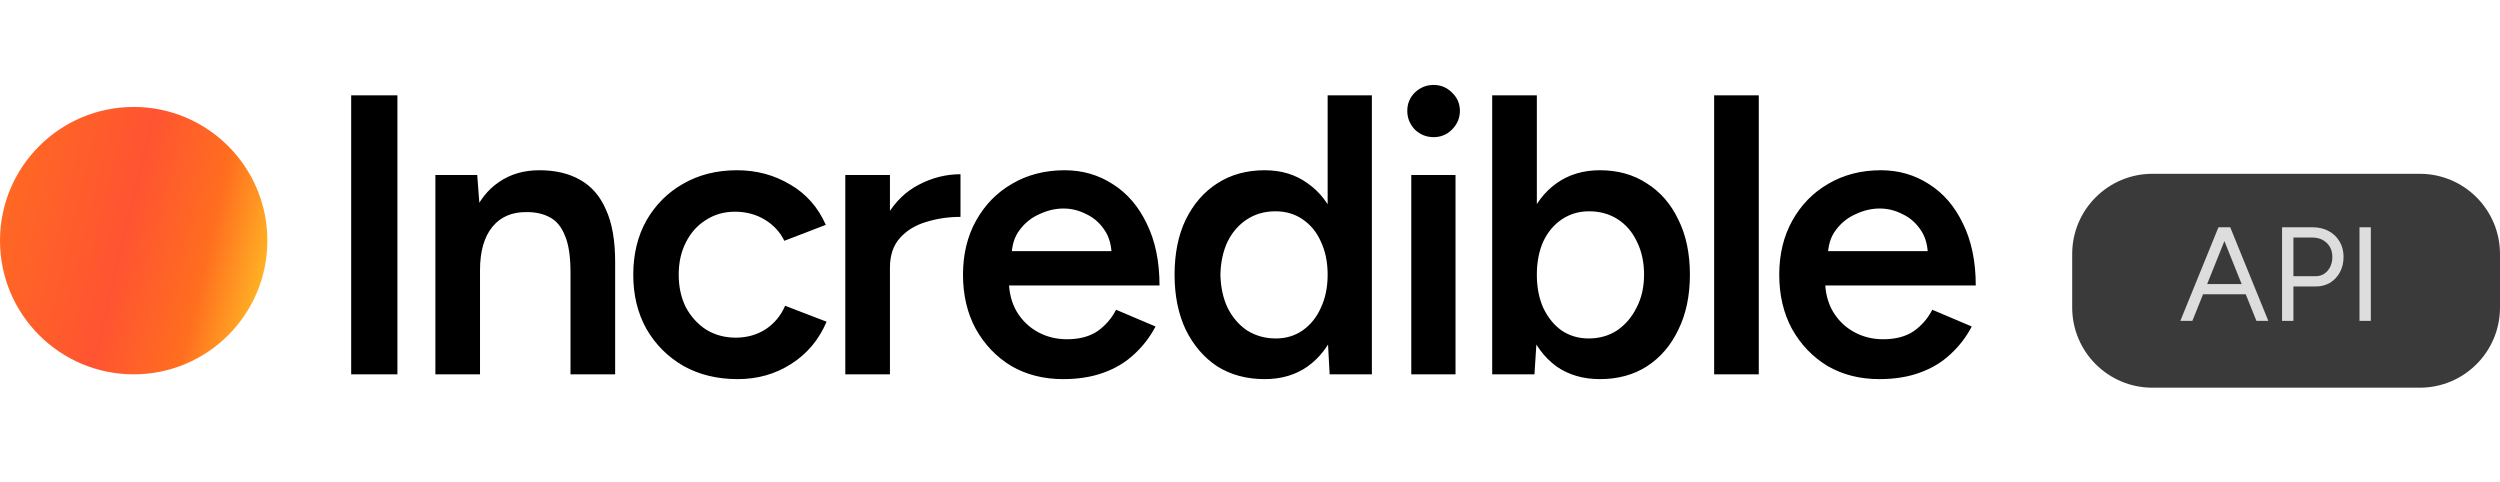
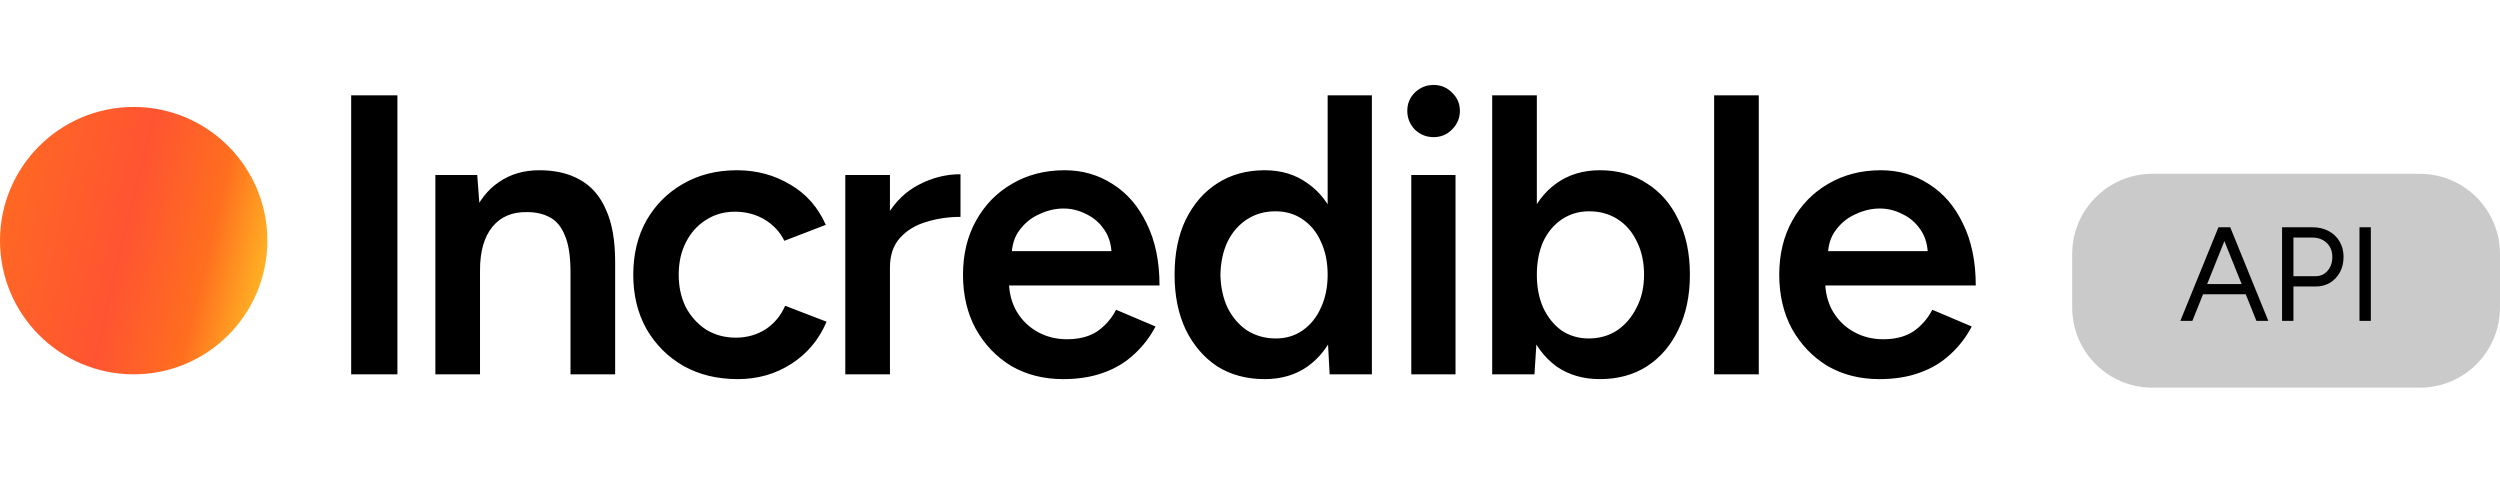
<svg xmlns="http://www.w3.org/2000/svg" width="187" height="36" viewBox="0 0 187 36" fill="none">
  <path d="M26.268 28V7.129H29.727V28H26.268ZM32.566 28V13.092H35.697L35.905 15.835V28H32.566ZM42.673 28V20.367H46.013V28H42.673ZM42.673 20.367C42.673 19.174 42.534 18.26 42.256 17.624C41.998 16.968 41.62 16.511 41.123 16.253C40.646 15.994 40.079 15.865 39.423 15.865C38.31 15.845 37.446 16.213 36.83 16.968C36.213 17.724 35.905 18.807 35.905 20.218H34.653C34.653 18.648 34.882 17.306 35.339 16.193C35.796 15.06 36.452 14.205 37.307 13.629C38.161 13.032 39.175 12.734 40.348 12.734C41.54 12.734 42.554 12.973 43.389 13.45C44.244 13.927 44.89 14.672 45.327 15.686C45.784 16.68 46.013 17.982 46.013 19.592V20.367H42.673ZM55.18 28.358C53.649 28.358 52.298 28.03 51.125 27.374C49.952 26.698 49.028 25.774 48.352 24.601C47.696 23.428 47.368 22.077 47.368 20.546C47.368 19.015 47.696 17.664 48.352 16.491C49.028 15.318 49.942 14.404 51.095 13.748C52.268 13.072 53.609 12.734 55.12 12.734C56.591 12.734 57.923 13.092 59.115 13.808C60.308 14.503 61.193 15.507 61.769 16.819L58.668 18.012C58.35 17.356 57.863 16.829 57.207 16.431C56.551 16.034 55.806 15.835 54.971 15.835C54.156 15.835 53.431 16.044 52.794 16.461C52.158 16.859 51.661 17.415 51.304 18.131C50.946 18.827 50.767 19.632 50.767 20.546C50.767 21.46 50.946 22.275 51.304 22.991C51.681 23.687 52.188 24.243 52.824 24.661C53.48 25.058 54.216 25.257 55.031 25.257C55.866 25.257 56.611 25.048 57.267 24.631C57.923 24.194 58.41 23.607 58.728 22.872L61.829 24.064C61.252 25.416 60.368 26.47 59.175 27.225C58.002 27.98 56.671 28.358 55.18 28.358ZM65.435 20.069C65.435 18.459 65.743 17.137 66.359 16.104C66.975 15.07 67.77 14.305 68.744 13.808C69.738 13.291 70.772 13.032 71.845 13.032V16.223C70.931 16.223 70.066 16.352 69.251 16.61C68.456 16.849 67.81 17.246 67.313 17.803C66.816 18.36 66.568 19.095 66.568 20.009L65.435 20.069ZM63.228 28V13.092H66.568V28H63.228ZM79.516 28.358C78.065 28.358 76.773 28.03 75.64 27.374C74.527 26.698 73.643 25.774 72.987 24.601C72.351 23.428 72.032 22.077 72.032 20.546C72.032 19.015 72.361 17.664 73.016 16.491C73.672 15.318 74.567 14.404 75.7 13.748C76.853 13.072 78.165 12.734 79.636 12.734C80.967 12.734 82.17 13.082 83.243 13.778C84.317 14.454 85.161 15.438 85.778 16.73C86.414 18.022 86.732 19.562 86.732 21.351H75.014L75.461 20.934C75.461 21.848 75.66 22.643 76.058 23.319C76.455 23.975 76.982 24.482 77.638 24.84C78.294 25.197 79.019 25.376 79.814 25.376C80.729 25.376 81.484 25.177 82.081 24.78C82.677 24.363 83.144 23.826 83.482 23.17L86.434 24.422C86.016 25.217 85.48 25.913 84.823 26.509C84.188 27.105 83.422 27.563 82.528 27.881C81.653 28.199 80.649 28.358 79.516 28.358ZM75.67 19.204L75.193 18.787H83.601L83.154 19.204C83.154 18.389 82.975 17.724 82.617 17.207C82.259 16.67 81.802 16.272 81.246 16.014C80.709 15.736 80.142 15.597 79.546 15.597C78.95 15.597 78.353 15.736 77.757 16.014C77.161 16.272 76.664 16.67 76.266 17.207C75.869 17.724 75.67 18.389 75.67 19.204ZM99.457 28L99.308 25.227V7.129H102.617V28H99.457ZM94.597 28.358C93.245 28.358 92.062 28.04 91.049 27.404C90.055 26.748 89.269 25.833 88.693 24.661C88.136 23.488 87.858 22.116 87.858 20.546C87.858 18.956 88.136 17.584 88.693 16.431C89.269 15.259 90.055 14.354 91.049 13.718C92.062 13.062 93.245 12.734 94.597 12.734C95.849 12.734 96.922 13.062 97.817 13.718C98.731 14.354 99.427 15.259 99.904 16.431C100.381 17.584 100.619 18.956 100.619 20.546C100.619 22.116 100.381 23.488 99.904 24.661C99.427 25.833 98.731 26.748 97.817 27.404C96.922 28.04 95.849 28.358 94.597 28.358ZM95.431 25.317C96.187 25.317 96.853 25.118 97.429 24.72C98.025 24.303 98.483 23.736 98.801 23.021C99.139 22.305 99.308 21.48 99.308 20.546C99.308 19.612 99.139 18.787 98.801 18.071C98.483 17.356 98.025 16.799 97.429 16.402C96.853 16.004 96.177 15.805 95.402 15.805C94.607 15.805 93.901 16.004 93.285 16.402C92.668 16.799 92.181 17.356 91.824 18.071C91.486 18.787 91.307 19.612 91.287 20.546C91.307 21.48 91.486 22.305 91.824 23.021C92.181 23.736 92.668 24.303 93.285 24.72C93.921 25.118 94.636 25.317 95.431 25.317ZM105.564 28V13.092H108.873V28H105.564ZM107.233 10.259C106.697 10.259 106.229 10.071 105.832 9.693C105.454 9.296 105.265 8.828 105.265 8.292C105.265 7.755 105.454 7.298 105.832 6.92C106.229 6.543 106.697 6.354 107.233 6.354C107.77 6.354 108.227 6.543 108.605 6.92C109.002 7.298 109.201 7.755 109.201 8.292C109.201 8.828 109.002 9.296 108.605 9.693C108.227 10.071 107.77 10.259 107.233 10.259ZM111.616 28V7.129H114.956V25.227L114.777 28H111.616ZM119.666 28.358C118.414 28.358 117.331 28.04 116.416 27.404C115.522 26.748 114.836 25.833 114.359 24.661C113.882 23.488 113.644 22.116 113.644 20.546C113.644 18.956 113.882 17.584 114.359 16.431C114.836 15.259 115.522 14.354 116.416 13.718C117.331 13.062 118.414 12.734 119.666 12.734C121.018 12.734 122.191 13.062 123.185 13.718C124.198 14.354 124.984 15.259 125.54 16.431C126.117 17.584 126.405 18.956 126.405 20.546C126.405 22.116 126.117 23.488 125.54 24.661C124.984 25.833 124.198 26.748 123.185 27.404C122.191 28.04 121.018 28.358 119.666 28.358ZM118.832 25.317C119.627 25.317 120.332 25.118 120.949 24.72C121.565 24.303 122.052 23.736 122.409 23.021C122.787 22.305 122.976 21.48 122.976 20.546C122.976 19.612 122.797 18.787 122.439 18.071C122.101 17.356 121.624 16.799 121.008 16.402C120.392 16.004 119.676 15.805 118.861 15.805C118.106 15.805 117.43 16.004 116.834 16.402C116.238 16.799 115.77 17.356 115.433 18.071C115.115 18.787 114.956 19.612 114.956 20.546C114.956 21.48 115.115 22.305 115.433 23.021C115.77 23.736 116.228 24.303 116.804 24.72C117.4 25.118 118.076 25.317 118.832 25.317ZM128.218 28V7.129H131.557V28H128.218ZM140.571 28.358C139.12 28.358 137.828 28.03 136.695 27.374C135.582 26.698 134.697 25.774 134.041 24.601C133.405 23.428 133.087 22.077 133.087 20.546C133.087 19.015 133.415 17.664 134.071 16.491C134.727 15.318 135.622 14.404 136.755 13.748C137.908 13.072 139.219 12.734 140.69 12.734C142.022 12.734 143.225 13.082 144.298 13.778C145.371 14.454 146.216 15.438 146.832 16.73C147.468 18.022 147.787 19.562 147.787 21.351H136.069L136.516 20.934C136.516 21.848 136.715 22.643 137.112 23.319C137.51 23.975 138.037 24.482 138.693 24.84C139.349 25.197 140.074 25.376 140.869 25.376C141.784 25.376 142.539 25.177 143.135 24.78C143.732 24.363 144.199 23.826 144.537 23.17L147.488 24.422C147.071 25.217 146.534 25.913 145.878 26.509C145.242 27.105 144.477 27.563 143.582 27.881C142.708 28.199 141.704 28.358 140.571 28.358ZM136.725 19.204L136.248 18.787H144.656L144.209 19.204C144.209 18.389 144.03 17.724 143.672 17.207C143.314 16.67 142.857 16.272 142.3 16.014C141.764 15.736 141.197 15.597 140.601 15.597C140.005 15.597 139.408 15.736 138.812 16.014C138.216 16.272 137.719 16.67 137.321 17.207C136.924 17.724 136.725 18.389 136.725 19.204Z" fill="black" />
  <circle cx="10" cy="18" r="10" fill="url(#paint0_linear_64_8)" />
-   <rect x="155" y="13" width="32" height="16" rx="6" fill="#3A3A3A" />
-   <path d="M168.78 24L165.97 17H166.82L169.67 24H168.78ZM163.09 24L165.94 17H166.8L163.99 24H163.09ZM164.44 22.01V21.25H168.33V22.01H164.44ZM170.698 24V17H172.978C173.431 17 173.831 17.093 174.178 17.28C174.531 17.467 174.804 17.727 174.998 18.06C175.198 18.393 175.298 18.78 175.298 19.22C175.298 19.647 175.208 20.027 175.028 20.36C174.848 20.693 174.601 20.957 174.288 21.15C173.974 21.337 173.611 21.43 173.198 21.43H171.548V24H170.698ZM171.548 20.66H173.198C173.564 20.66 173.864 20.527 174.098 20.26C174.338 19.987 174.458 19.64 174.458 19.22C174.458 18.787 174.318 18.437 174.038 18.17C173.758 17.903 173.401 17.77 172.968 17.77H171.548V20.66ZM176.489 24V17H177.339V24H176.489Z" fill="#DDDDDD" />
+   <rect x="155" y="13" width="32" height="16" rx="6" fill="#CACACA" />
+   <path d="M168.78 24L165.97 17H166.82L169.67 24H168.78ZM163.09 24L165.94 17H166.8L163.99 24H163.09ZM164.44 22.01V21.25H168.33V22.01H164.44ZM170.698 24V17H172.978C173.431 17 173.831 17.093 174.178 17.28C174.531 17.467 174.804 17.727 174.998 18.06C175.198 18.393 175.298 18.78 175.298 19.22C175.298 19.647 175.208 20.027 175.028 20.36C174.848 20.693 174.601 20.957 174.288 21.15C173.974 21.337 173.611 21.43 173.198 21.43H171.548V24H170.698ZM171.548 20.66H173.198C173.564 20.66 173.864 20.527 174.098 20.26C174.338 19.987 174.458 19.64 174.458 19.22C174.458 18.787 174.318 18.437 174.038 18.17C173.758 17.903 173.401 17.77 172.968 17.77H171.548V20.66ZM176.489 24V17H177.339V24H176.489Z" fill="#000000" />
  <defs>
    <linearGradient id="paint0_linear_64_8" x1="0" y1="8" x2="23.457" y2="13.651" gradientUnits="userSpaceOnUse">
      <stop stop-color="#FF6C20" />
      <stop offset="0.471" stop-color="#FF5432" />
      <stop offset="0.731" stop-color="#FF6E1F" />
      <stop offset="1" stop-color="#FFCF26" />
    </linearGradient>
  </defs>
</svg>
